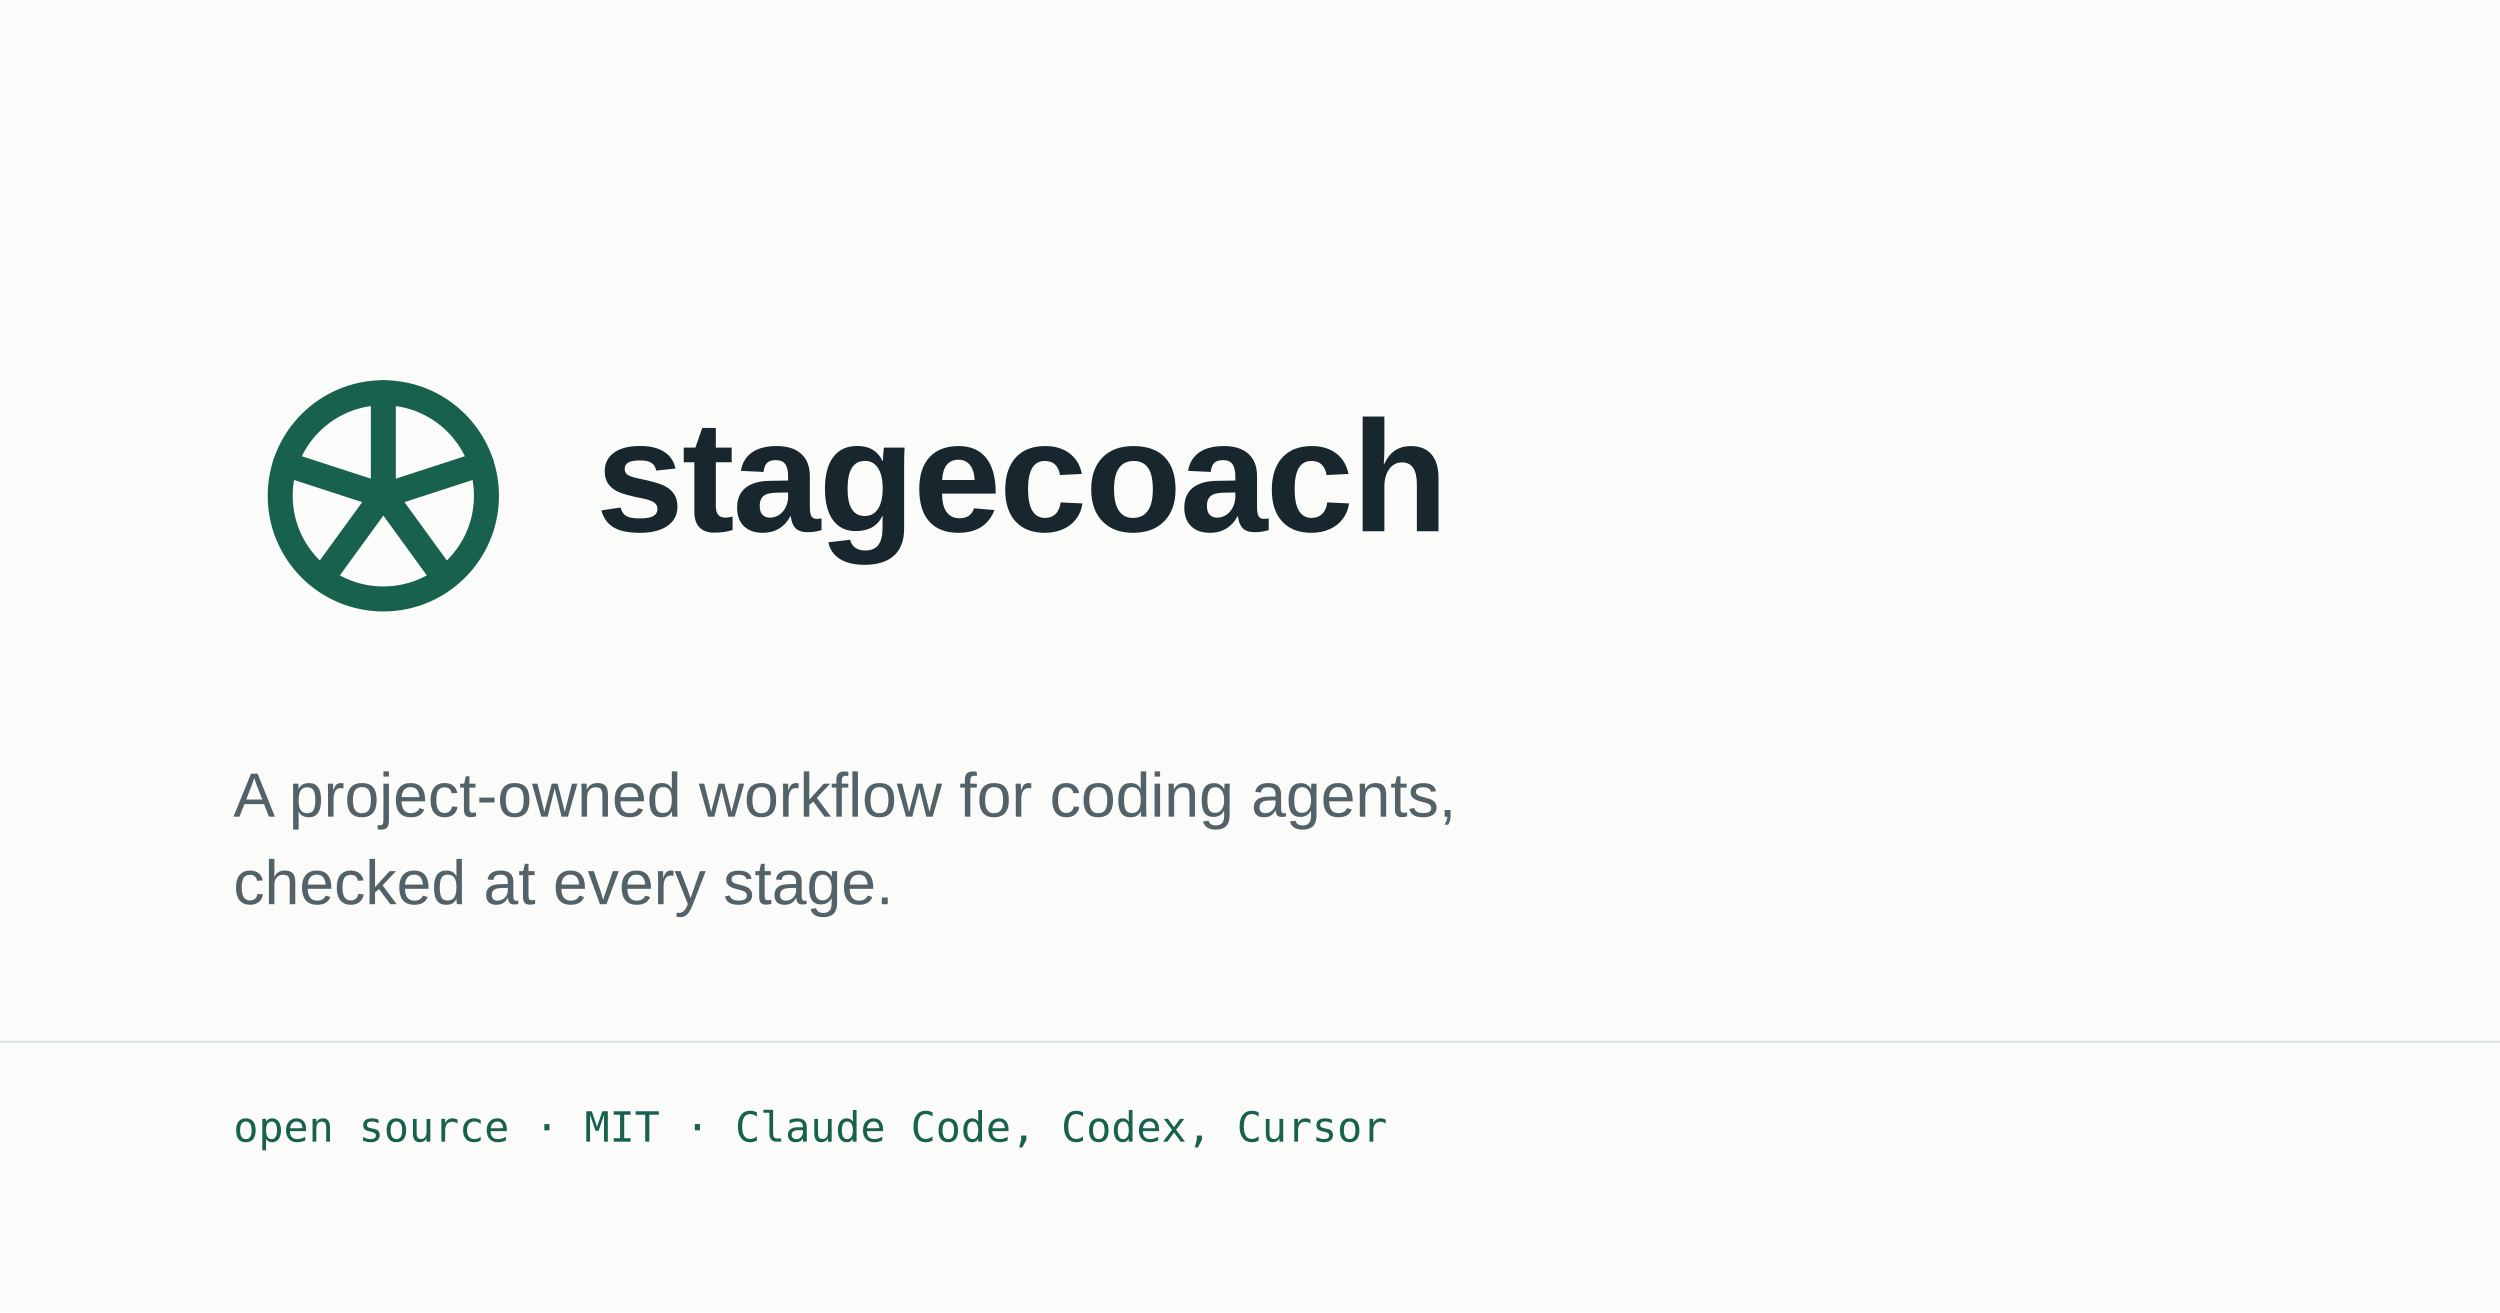
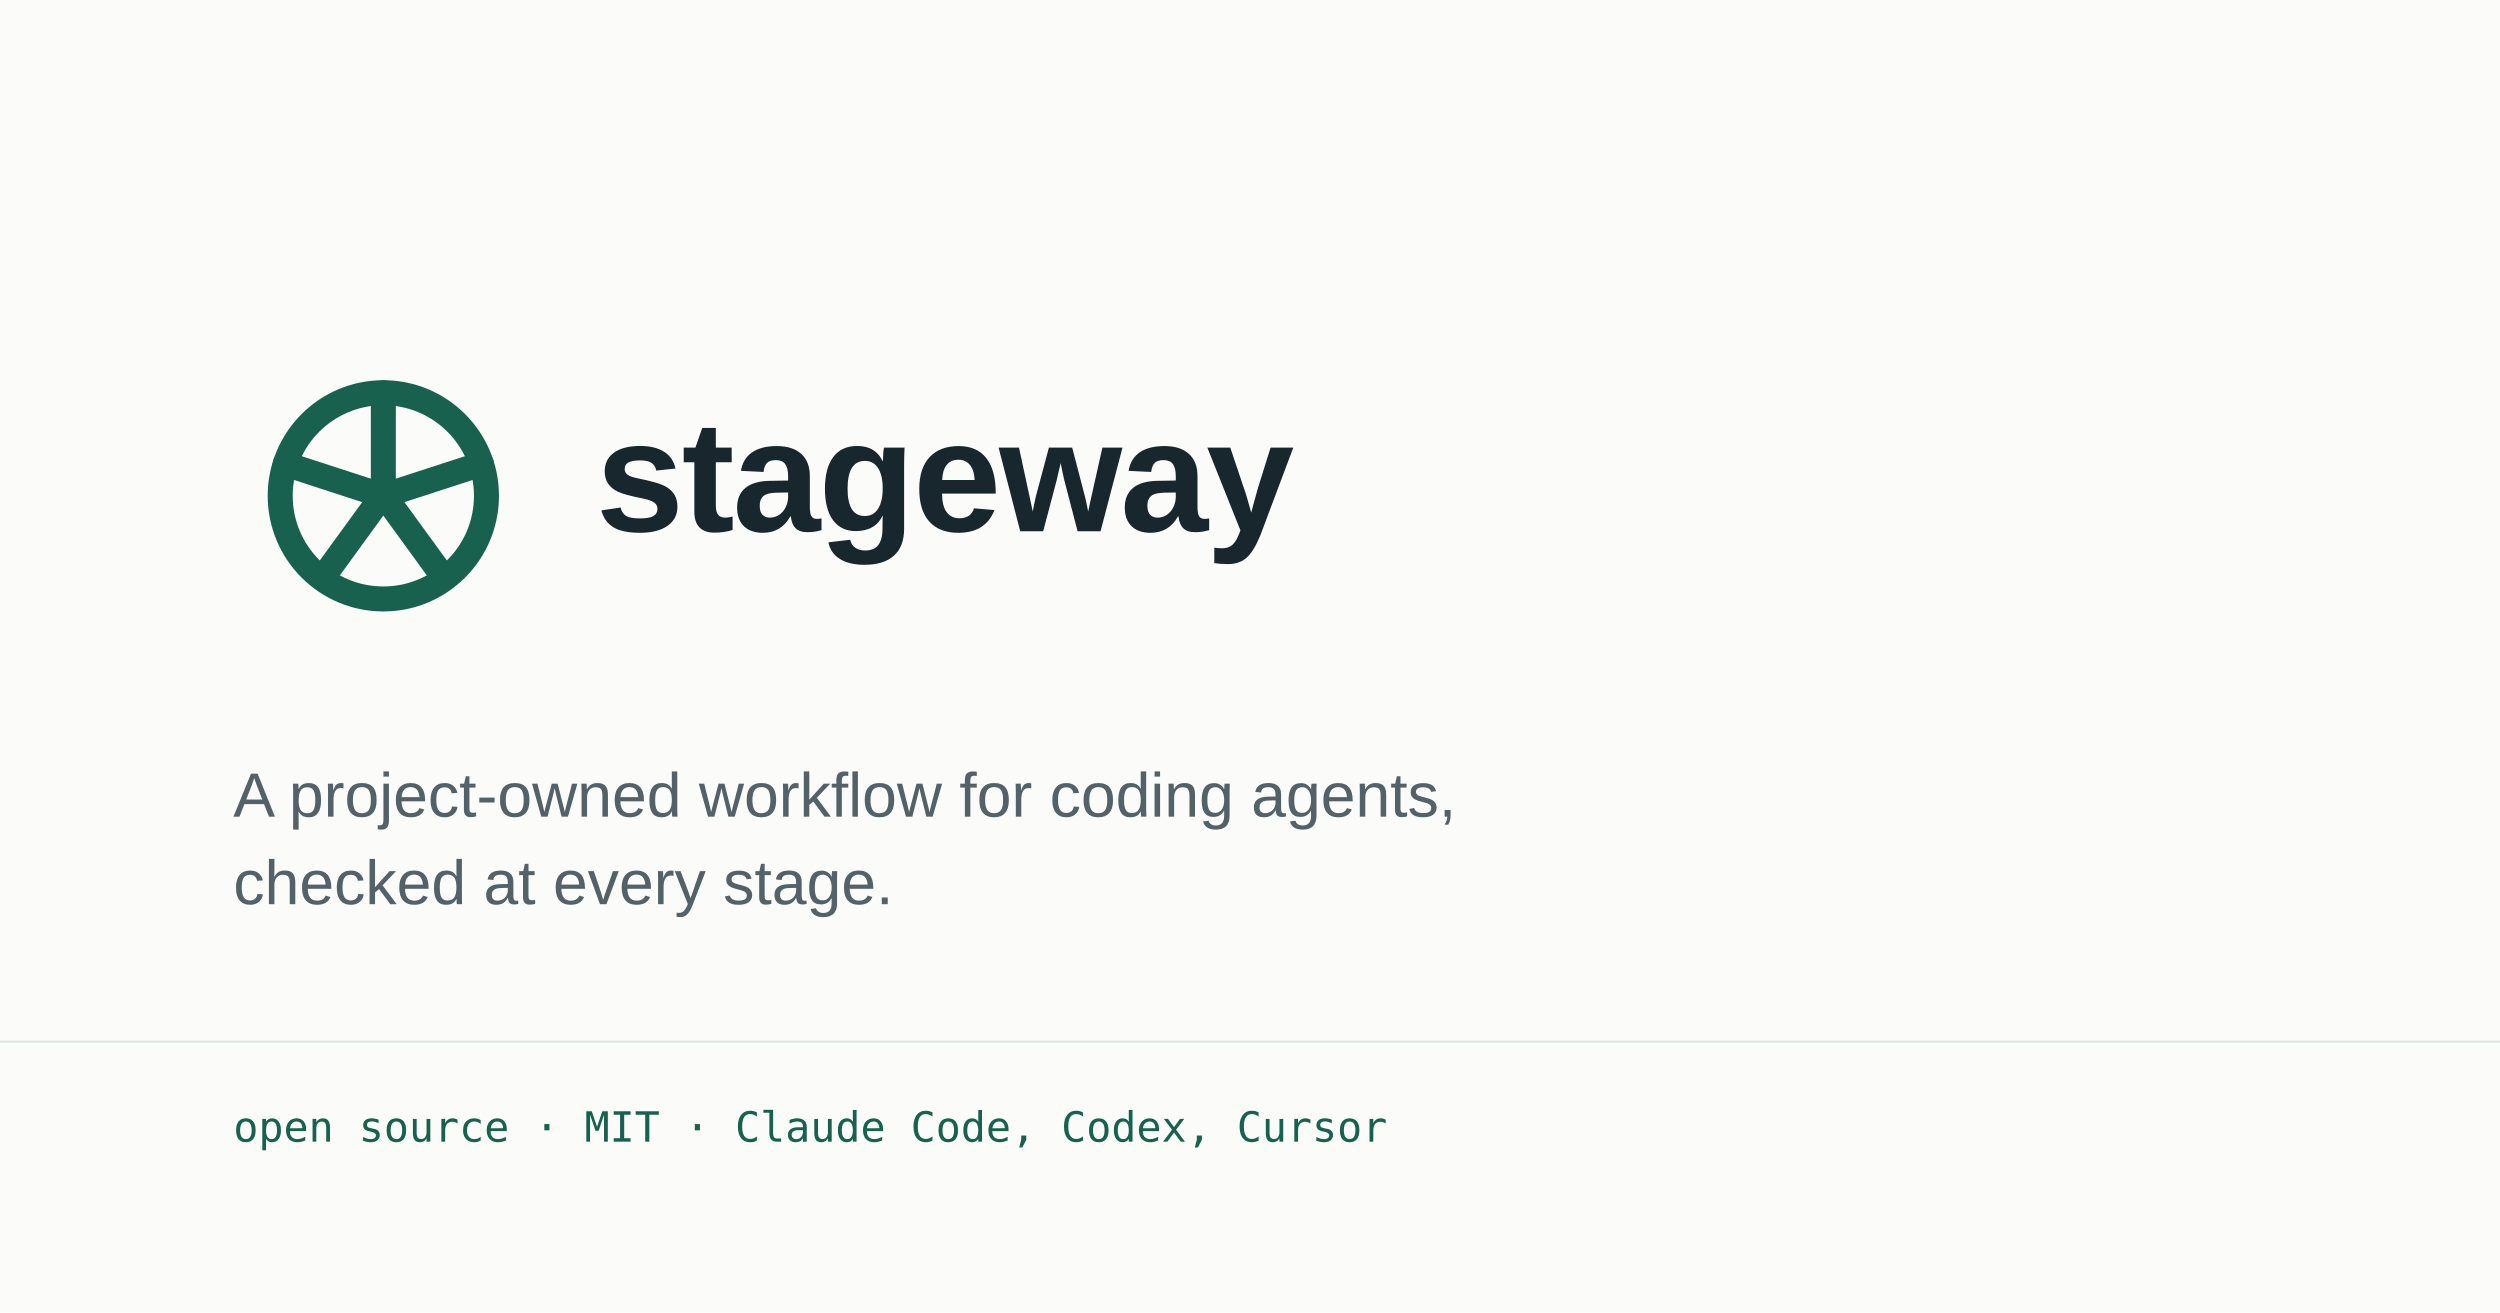
<svg xmlns="http://www.w3.org/2000/svg" width="1200" height="630" viewBox="0 0 1200 630">
  <rect width="1200" height="630" fill="#fbfcfa" />
  <path d="M0 500H1200" stroke="#dce4df" />
  <g transform="translate(112 166) scale(6)" fill="none" stroke="#17614e" stroke-width="2" stroke-linecap="round" stroke-linejoin="round">
    <circle cx="12" cy="12" r="8.25" />
    <circle cx="12" cy="12" r="1.35" fill="#17614e" stroke="none" />
    <path d="M12 3.75v6.9M19.85 9.45l-6.55 2.13M16.85 18.55l-4.05-5.57M7.15 18.55l4.05-5.57M4.15 9.45l6.55 2.13" />
  </g>
-   <text x="286" y="255" fill="#17272d" font-family="IBM Plex Sans, Arial, sans-serif" font-size="76" font-weight="600" letter-spacing="-1">stagecoach</text>
+   <text x="286" y="255" fill="#17272d" font-family="IBM Plex Sans, Arial, sans-serif" font-size="76" font-weight="600" letter-spacing="-1">stageway</text>
  <text x="112" y="392" fill="#526268" font-family="IBM Plex Sans, Arial, sans-serif" font-size="30">A project-owned workflow for coding agents,</text>
  <text x="112" y="434" fill="#526268" font-family="IBM Plex Sans, Arial, sans-serif" font-size="30">checked at every stage.</text>
  <text x="112" y="548" fill="#17614e" font-family="IBM Plex Mono, monospace" font-size="20">open source · MIT · Claude Code, Codex, Cursor</text>
</svg>
